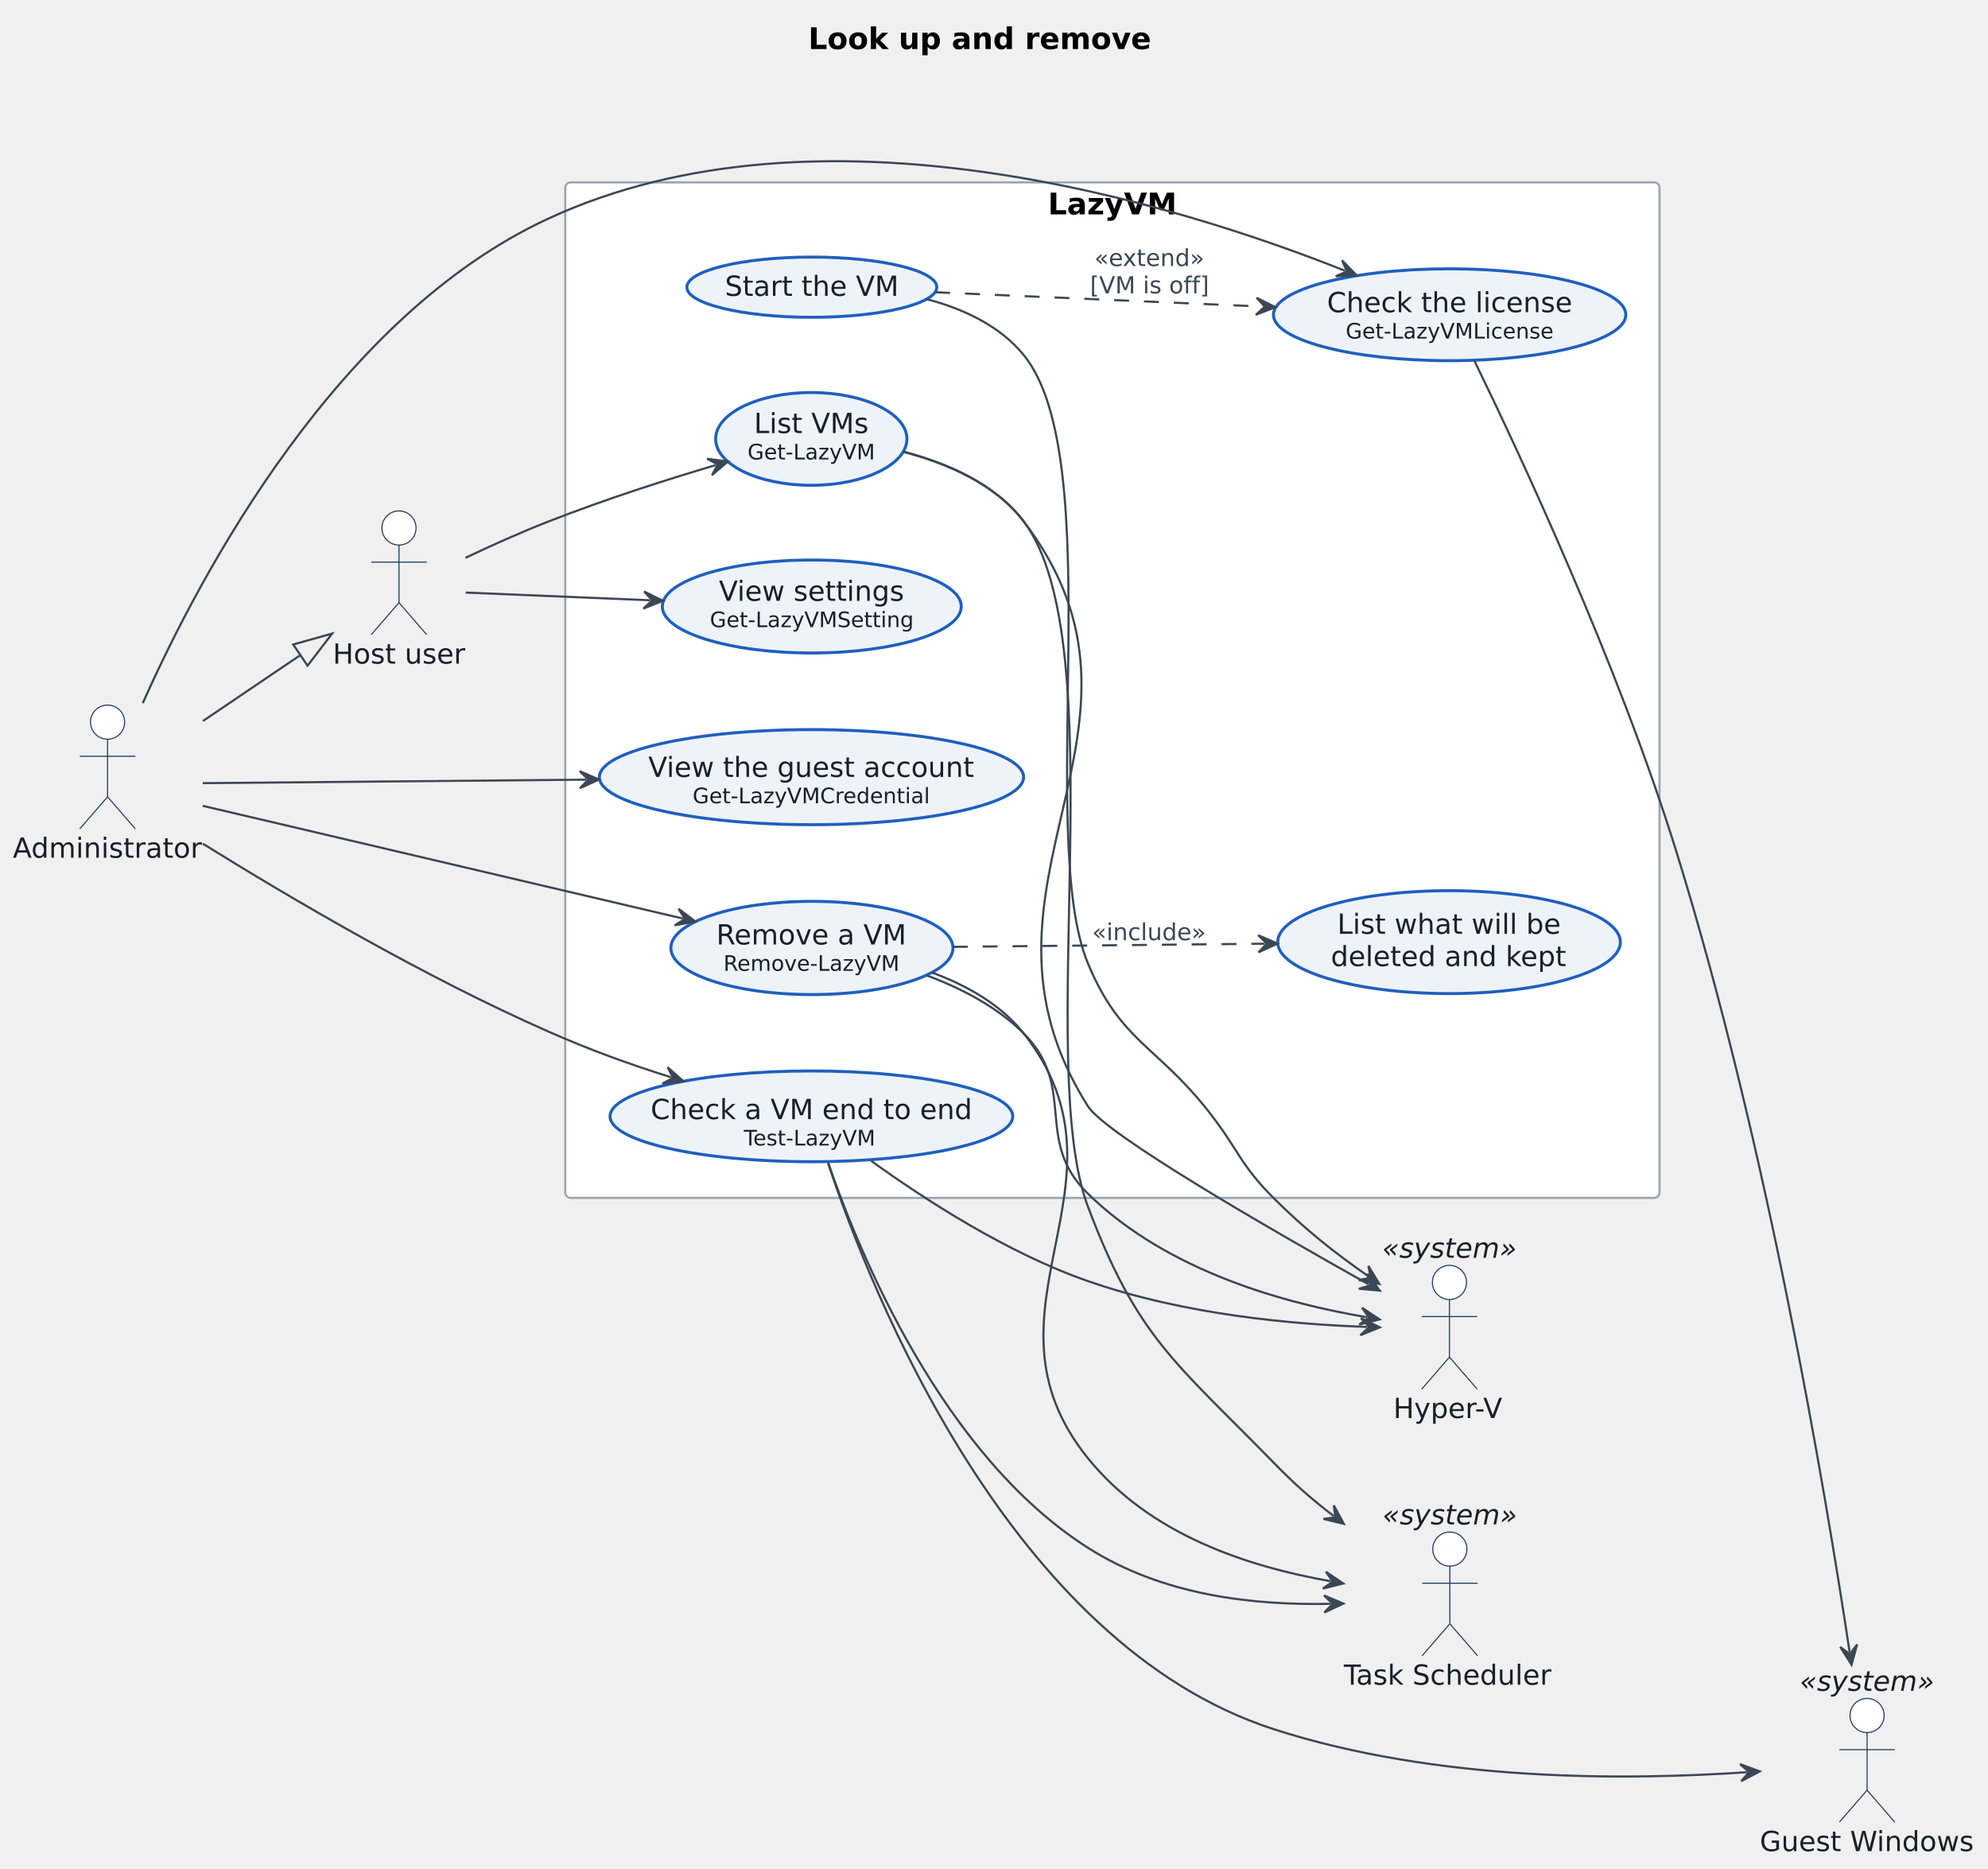
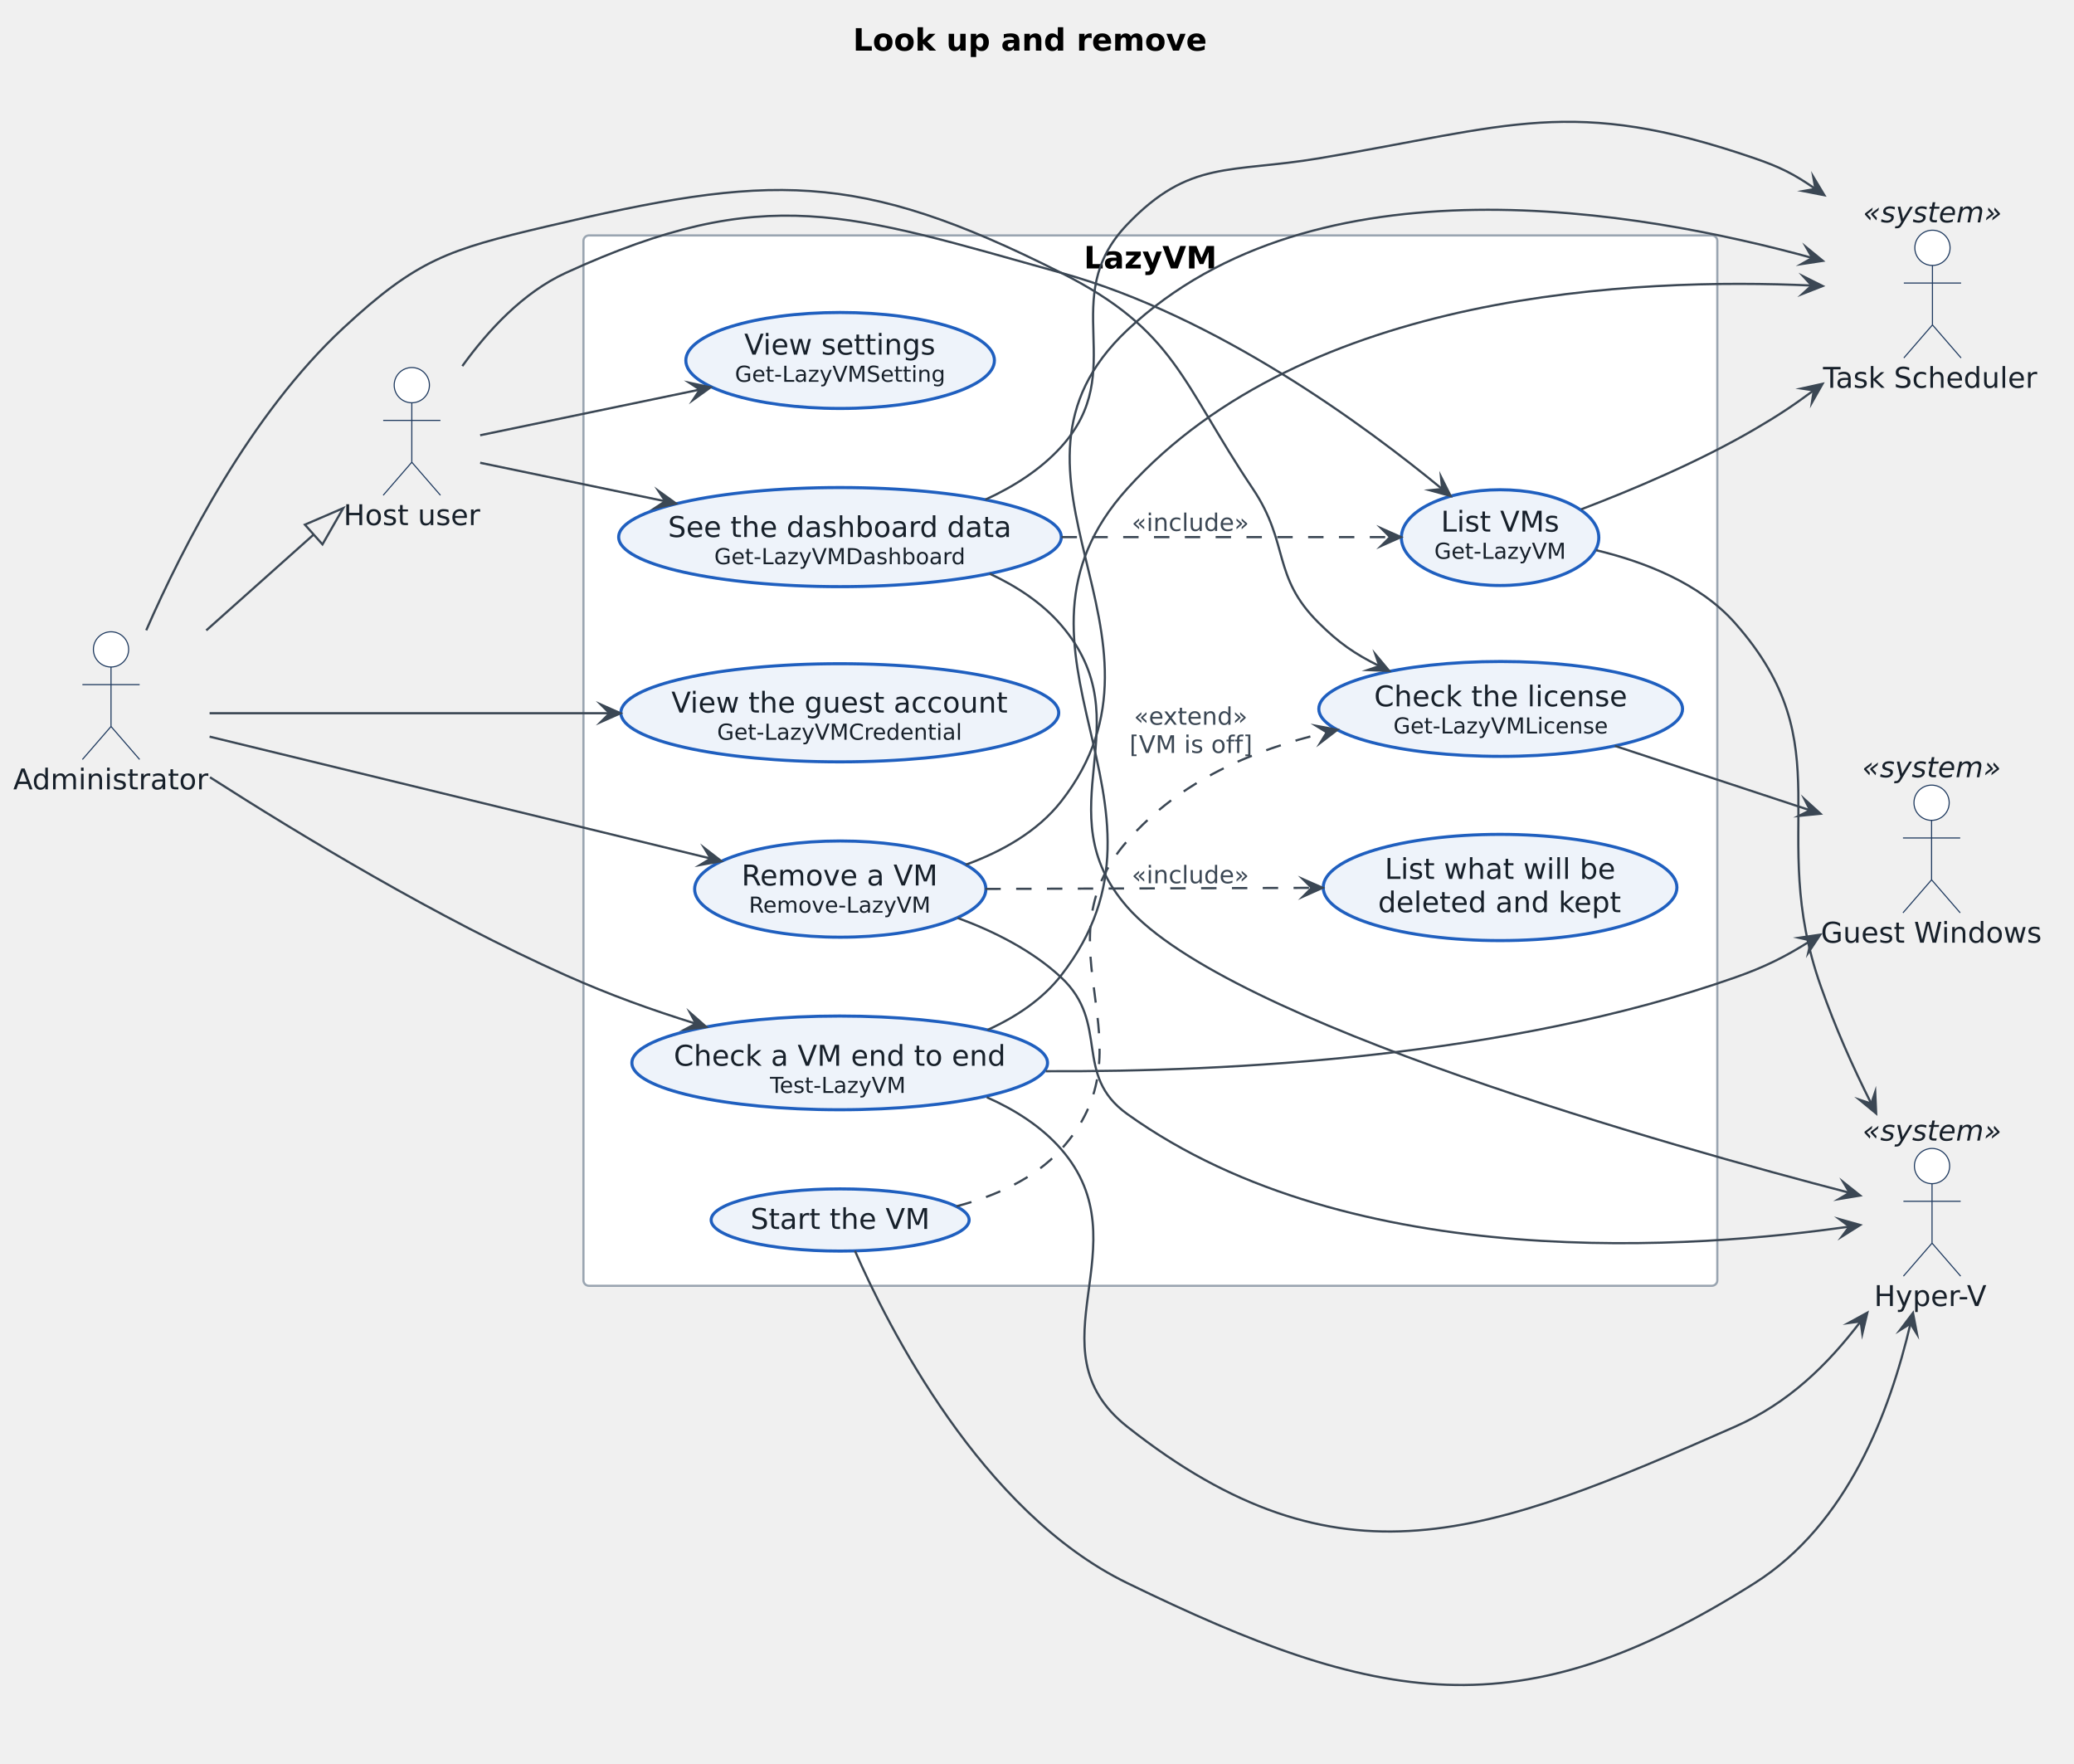
- <svg xmlns="http://www.w3.org/2000/svg" contentStyleType="text/css" data-diagram-type="DESCRIPTION" height="876px" preserveAspectRatio="none" style="width:932px;height:876px;background:#FFFFFF;" version="1.1" viewBox="0 0 932 876" width="932px" zoomAndPan="magnify">
+ <svg xmlns="http://www.w3.org/2000/svg" version="1.1" data-diagram-type="DESCRIPTION" style="width:942px;height:801px;background:#FFFFFF;" width="942px" height="801px" viewBox="0 0 942 801" zoomAndPan="magnify" preserveAspectRatio="none" contentStyleType="text/css">
  <defs />
-   <g>
+   <g font-family="sans-serif" lengthAdjust="spacing">
    <g class="title" data-source-line="2">
-       <text fill="#000000" font-family="DejaVu Sans" font-size="14" font-weight="bold" lengthAdjust="spacing" textLength="160.74" x="378.945" y="22.995">Look up and remove</text>
+       <text x="387.445" y="22.995" fill="#000" font-size="14" textLength="160.74" font-weight="700" font-family="'DejaVu Sans'">Look up and remove</text>
    </g>
-     <g class="cluster" data-entity="LazyVM" data-source-line="8" data-uid="ent0005" id="cluster_LazyVM">
-       <rect fill="#FFFFFF" height="476" rx="2.5" ry="2.5" style="stroke:#9AA5B1;stroke-width:1;" width="513" x="265" y="85.497" />
-       <text fill="#000000" font-family="DejaVu Sans" font-size="14" font-weight="bold" lengthAdjust="spacing" textLength="60.409" x="491.295" y="100.492">LazyVM</text>
+     <g class="cluster" data-qualified-name="LazyVM" id="ent0004" data-source-line="8">
+       <rect x="265" y="106.907" width="515" height="477" fill="#FFF" style="stroke:#9AA5B1;stroke-width:1;" rx="2.5" ry="2.5" />
+       <text x="492.295" y="121.902" fill="#000" font-size="14" textLength="60.409" font-weight="700" font-family="'DejaVu Sans'">LazyVM</text>
    </g>
-     <g class="entity" data-entity="List" data-source-line="9" data-uid="ent0006" id="entity_List">
-       <ellipse cx="380.336" cy="205.738" fill="#EEF3FA" rx="44.836" ry="21.741" style="stroke:#1F5FBF;stroke-width:1.4;" />
-       <text fill="#17202A" font-family="DejaVu Sans" font-size="13" lengthAdjust="spacing" textLength="53.739" x="353.466" y="203.006">List VMs</text>
-       <text fill="#17202A" font-family="DejaVu Sans" font-size="10" lengthAdjust="spacing" textLength="59.766" x="350.453" y="215.354">Get-LazyVM</text>
+     <g class="entity" data-qualified-name="LazyVM.List" id="ent0005" data-source-line="9">
+       <ellipse cx="681.336" cy="244.148" rx="44.836" ry="21.741" fill="#EEF3FA" style="stroke:#1F5FBF;stroke-width:1.4;" />
+       <text x="654.466" y="241.416" fill="#17202A" font-size="13" textLength="53.739" font-family="'DejaVu Sans'">List VMs</text>
+       <text x="651.453" y="253.764" fill="#17202A" font-size="10" textLength="59.766" font-family="'DejaVu Sans'">Get-LazyVM</text>
    </g>
-     <g class="entity" data-entity="Set" data-source-line="10" data-uid="ent0007" id="entity_Set">
-       <ellipse cx="380.581" cy="284.289" fill="#EEF3FA" rx="70.081" ry="21.792" style="stroke:#1F5FBF;stroke-width:1.4;" />
-       <text fill="#17202A" font-family="DejaVu Sans" font-size="13" lengthAdjust="spacing" textLength="87.109" x="337.026" y="281.63">View settings</text>
-       <text fill="#17202A" font-family="DejaVu Sans" font-size="10" lengthAdjust="spacing" textLength="95.571" x="332.795" y="293.978">Get-LazyVMSetting</text>
+     <g class="entity" data-qualified-name="LazyVM.Dash" id="ent0006" data-source-line="10">
+       <ellipse cx="381.516" cy="243.91" rx="100.516" ry="22.503" fill="#EEF3FA" style="stroke:#1F5FBF;stroke-width:1.4;" />
+       <text x="303.386" y="243.872" fill="#17202A" font-size="13" textLength="156.26" font-family="'DejaVu Sans'">See the dashboard data</text>
+       <text x="324.419" y="256.22" fill="#17202A" font-size="10" textLength="114.194" font-family="'DejaVu Sans'">Get-LazyVMDashboard</text>
    </g>
-     <g class="entity" data-entity="CredV" data-source-line="11" data-uid="ent0008" id="entity_CredV">
-       <ellipse cx="380.434" cy="364.284" fill="#EEF3FA" rx="99.434" ry="22.287" style="stroke:#1F5FBF;stroke-width:1.4;" />
-       <text fill="#17202A" font-family="DejaVu Sans" font-size="13" lengthAdjust="spacing" textLength="153.017" x="303.926" y="364.176">View the guest account</text>
-       <text fill="#17202A" font-family="DejaVu Sans" font-size="10" lengthAdjust="spacing" textLength="111.455" x="324.707" y="376.524">Get-LazyVMCredential</text>
+     <g class="entity" data-qualified-name="LazyVM.Set" id="ent0007" data-source-line="11">
+       <ellipse cx="381.581" cy="163.699" rx="70.081" ry="21.792" fill="#EEF3FA" style="stroke:#1F5FBF;stroke-width:1.4;" />
+       <text x="338.027" y="161.039" fill="#17202A" font-size="13" textLength="87.109" font-family="'DejaVu Sans'">View settings</text>
+       <text x="333.795" y="173.388" fill="#17202A" font-size="10" textLength="95.571" font-family="'DejaVu Sans'">Get-LazyVMSetting</text>
    </g>
-     <g class="entity" data-entity="Lic" data-source-line="12" data-uid="ent0009" id="entity_Lic">
-       <ellipse cx="679.603" cy="147.534" fill="#EEF3FA" rx="82.603" ry="21.538" style="stroke:#1F5FBF;stroke-width:1.4;" />
-       <text fill="#17202A" font-family="DejaVu Sans" font-size="13" lengthAdjust="spacing" textLength="114.969" x="622.118" y="146.344">Check the license</text>
-       <text fill="#17202A" font-family="DejaVu Sans" font-size="10" lengthAdjust="spacing" textLength="97.466" x="630.87" y="158.692">Get-LazyVMLicense</text>
+     <g class="entity" data-qualified-name="LazyVM.CredV" id="ent0008" data-source-line="12">
+       <ellipse cx="381.434" cy="323.694" rx="99.434" ry="22.287" fill="#EEF3FA" style="stroke:#1F5FBF;stroke-width:1.4;" />
+       <text x="304.926" y="323.586" fill="#17202A" font-size="13" textLength="153.017" font-family="'DejaVu Sans'">View the guest account</text>
+       <text x="325.707" y="335.934" fill="#17202A" font-size="10" textLength="111.455" font-family="'DejaVu Sans'">Get-LazyVMCredential</text>
    </g>
-     <g class="entity" data-entity="Test" data-source-line="13" data-uid="ent0010" id="entity_Test">
-       <ellipse cx="380.391" cy="523.275" fill="#EEF3FA" rx="94.391" ry="21.278" style="stroke:#1F5FBF;stroke-width:1.4;" />
-       <text fill="#17202A" font-family="DejaVu Sans" font-size="13" lengthAdjust="spacing" textLength="150.757" x="305.012" y="524.573">Check a VM end to end</text>
-       <text fill="#17202A" font-family="DejaVu Sans" font-size="10" lengthAdjust="spacing" textLength="63.335" x="348.723" y="536.921">Test-LazyVM</text>
+     <g class="entity" data-qualified-name="LazyVM.Lic" id="ent0009" data-source-line="13">
+       <ellipse cx="681.603" cy="321.944" rx="82.603" ry="21.538" fill="#EEF3FA" style="stroke:#1F5FBF;stroke-width:1.4;" />
+       <text x="624.118" y="320.754" fill="#17202A" font-size="13" textLength="114.969" font-family="'DejaVu Sans'">Check the license</text>
+       <text x="632.87" y="333.102" fill="#17202A" font-size="10" textLength="97.466" font-family="'DejaVu Sans'">Get-LazyVMLicense</text>
    </g>
-     <g class="entity" data-entity="Start" data-source-line="14" data-uid="ent0011" id="entity_Start">
-       <ellipse cx="380.592" cy="134.615" fill="#EEF3FA" rx="58.592" ry="14.118" style="stroke:#1F5FBF;stroke-width:1.4;" />
-       <text fill="#17202A" font-family="DejaVu Sans" font-size="13" lengthAdjust="spacing" textLength="81.466" x="339.859" y="138.682">Start the VM</text>
+     <g class="entity" data-qualified-name="LazyVM.Test" id="ent0010" data-source-line="14">
+       <ellipse cx="381.391" cy="482.685" rx="94.391" ry="21.278" fill="#EEF3FA" style="stroke:#1F5FBF;stroke-width:1.4;" />
+       <text x="306.012" y="483.983" fill="#17202A" font-size="13" textLength="150.757" font-family="'DejaVu Sans'">Check a VM end to end</text>
+       <text x="349.723" y="496.331" fill="#17202A" font-size="10" textLength="63.335" font-family="'DejaVu Sans'">Test-LazyVM</text>
    </g>
-     <g class="entity" data-entity="Rem" data-source-line="15" data-uid="ent0012" id="entity_Rem">
-       <ellipse cx="380.64" cy="444.347" fill="#EEF3FA" rx="66.14" ry="21.85" style="stroke:#1F5FBF;stroke-width:1.4;" />
-       <text fill="#17202A" font-family="DejaVu Sans" font-size="13" lengthAdjust="spacing" textLength="89.68" x="335.8" y="442.709">Remove a VM</text>
-       <text fill="#17202A" font-family="DejaVu Sans" font-size="10" lengthAdjust="spacing" textLength="82.974" x="339.153" y="455.057">Remove-LazyVM</text>
+     <g class="entity" data-qualified-name="LazyVM.Start" id="ent0011" data-source-line="15">
+       <ellipse cx="381.592" cy="554.025" rx="58.592" ry="14.118" fill="#EEF3FA" style="stroke:#1F5FBF;stroke-width:1.4;" />
+       <text x="340.859" y="558.092" fill="#17202A" font-size="13" textLength="81.466" font-family="'DejaVu Sans'">Start the VM</text>
    </g>
-     <g class="entity" data-entity="Plan" data-source-line="16" data-uid="ent0013" id="entity_Plan">
-       <ellipse cx="679.321" cy="441.617" fill="#EEF3FA" rx="80.321" ry="24.12" style="stroke:#1F5FBF;stroke-width:1.4;" />
-       <text fill="#17202A" font-family="DejaVu Sans" font-size="13" lengthAdjust="spacing" textLength="104.774" x="626.933" y="437.716">List what will be</text>
-       <text fill="#17202A" font-family="DejaVu Sans" font-size="13" lengthAdjust="spacing" textLength="110.805" x="623.918" y="452.849">deleted and kept</text>
+     <g class="entity" data-qualified-name="LazyVM.Rem" id="ent0012" data-source-line="16">
+       <ellipse cx="381.64" cy="403.757" rx="66.14" ry="21.85" fill="#EEF3FA" style="stroke:#1F5FBF;stroke-width:1.4;" />
+       <text x="336.8" y="402.119" fill="#17202A" font-size="13" textLength="89.68" font-family="'DejaVu Sans'">Remove a VM</text>
+       <text x="340.153" y="414.467" fill="#17202A" font-size="10" textLength="82.974" font-family="'DejaVu Sans'">Remove-LazyVM</text>
    </g>
-     <g class="entity" data-entity="User" data-source-line="4" data-uid="ent0002" id="entity_User">
-       <ellipse cx="187.043" cy="247.497" fill="#FFFFFF" rx="8" ry="8" style="stroke:#1F3A5F;stroke-width:0.5;" />
-       <path d="M187.043,255.497 L187.043,282.497 M174.043,263.497 L200.043,263.497 M187.043,282.497 L174.043,297.497 M187.043,282.497 L200.043,297.497" fill="none" style="stroke:#1F3A5F;stroke-width:0.5;" />
-       <text fill="#17202A" font-family="DejaVu Sans" font-size="13" lengthAdjust="spacing" textLength="62.086" x="156" y="311.064">Host user</text>
+     <g class="entity" data-qualified-name="LazyVM.Plan" id="ent0013" data-source-line="17">
+       <ellipse cx="681.321" cy="403.027" rx="80.321" ry="24.12" fill="#EEF3FA" style="stroke:#1F5FBF;stroke-width:1.4;" />
+       <text x="628.933" y="399.126" fill="#17202A" font-size="13" textLength="104.774" font-family="'DejaVu Sans'">List what will be</text>
+       <text x="625.918" y="414.259" fill="#17202A" font-size="13" textLength="110.805" font-family="'DejaVu Sans'">deleted and kept</text>
    </g>
-     <g class="entity" data-entity="Admin" data-source-line="5" data-uid="ent0003" id="entity_Admin">
-       <ellipse cx="50.424" cy="338.497" fill="#FFFFFF" rx="8" ry="8" style="stroke:#1F3A5F;stroke-width:0.5;" />
-       <path d="M50.424,346.497 L50.424,373.497 M37.424,354.497 L63.424,354.497 M50.424,373.497 L37.424,388.497 M50.424,373.497 L63.424,388.497" fill="none" style="stroke:#1F3A5F;stroke-width:0.5;" />
-       <text fill="#17202A" font-family="DejaVu Sans" font-size="13" lengthAdjust="spacing" textLength="88.848" x="6" y="402.064">Administrator</text>
+     <g class="entity" data-qualified-name="User" id="ent0001" data-source-line="4">
+       <ellipse cx="187.043" cy="174.907" rx="8" ry="8" fill="#FFF" style="stroke:#1F3A5F;stroke-width:0.5;" />
+       <path d="M187.043,182.907 L187.043,209.907 M174.043,190.907 L200.043,190.907 M187.043,209.907 L174.043,224.907 M187.043,209.907 L200.043,224.907" style="stroke:#1F3A5F;stroke-width:0.5;" fill="none" />
+       <text x="156" y="238.474" fill="#17202A" font-size="13" textLength="62.086" font-family="'DejaVu Sans'">Host user</text>
    </g>
-     <g class="entity" data-entity="HV" data-source-line="19" data-uid="ent0014" id="entity_HV">
-       <ellipse cx="679.523" cy="601.13" fill="#FFFFFF" rx="8" ry="8" style="stroke:#1F3A5F;stroke-width:0.5;" />
-       <path d="M679.523,609.13 L679.523,636.13 M666.523,617.13 L692.523,617.13 M679.523,636.13 L666.523,651.13 M679.523,636.13 L692.523,651.13" fill="none" style="stroke:#1F3A5F;stroke-width:0.5;" />
-       <text fill="#17202A" font-family="DejaVu Sans" font-size="13" lengthAdjust="spacing" textLength="52.648" x="653.199" y="664.697">Hyper-V</text>
-       <text fill="#17202A" font-family="DejaVu Sans" font-size="13" font-style="italic" lengthAdjust="spacing" textLength="63.045" x="648" y="589.564">«system»</text>
+     <g class="entity" data-qualified-name="Admin" id="ent0002" data-source-line="5">
+       <ellipse cx="50.424" cy="294.907" rx="8" ry="8" fill="#FFF" style="stroke:#1F3A5F;stroke-width:0.5;" />
+       <path d="M50.424,302.907 L50.424,329.907 M37.424,310.907 L63.424,310.907 M50.424,329.907 L37.424,344.907 M50.424,329.907 L63.424,344.907" style="stroke:#1F3A5F;stroke-width:0.5;" fill="none" />
+       <text x="6" y="358.474" fill="#17202A" font-size="13" textLength="88.848" font-family="'DejaVu Sans'">Administrator</text>
    </g>
-     <g class="entity" data-entity="TS" data-source-line="20" data-uid="ent0015" id="entity_TS">
-       <ellipse cx="679.712" cy="726.13" fill="#FFFFFF" rx="8" ry="8" style="stroke:#1F3A5F;stroke-width:0.5;" />
-       <path d="M679.712,734.13 L679.712,761.13 M666.712,742.13 L692.712,742.13 M679.712,761.13 L666.712,776.13 M679.712,761.13 L692.712,776.13" fill="none" style="stroke:#1F3A5F;stroke-width:0.5;" />
-       <text fill="#17202A" font-family="DejaVu Sans" font-size="13" lengthAdjust="spacing" textLength="99.423" x="630" y="789.697">Task Scheduler</text>
-       <text fill="#17202A" font-family="DejaVu Sans" font-size="13" font-style="italic" lengthAdjust="spacing" textLength="63.045" x="648.189" y="714.564">«system»</text>
+     <g class="entity" data-qualified-name="HV" id="ent0014" data-source-line="20">
+       <ellipse cx="877.522" cy="529.54" rx="8" ry="8" fill="#FFF" style="stroke:#1F3A5F;stroke-width:0.5;" />
+       <path d="M877.522,537.54 L877.522,564.54 M864.522,545.54 L890.522,545.54 M877.522,564.54 L864.522,579.54 M877.522,564.54 L890.522,579.54" style="stroke:#1F3A5F;stroke-width:0.5;" fill="none" />
+       <text x="851.199" y="593.107" fill="#17202A" font-size="13" textLength="52.647" font-family="'DejaVu Sans'">Hyper-V</text>
+       <text x="846" y="517.974" fill="#17202A" font-size="13" textLength="63.045" font-style="italic" font-family="'DejaVu Sans'">«system»</text>
    </g>
-     <g class="entity" data-entity="Guest" data-source-line="21" data-uid="ent0016" id="entity_Guest">
-       <ellipse cx="875.315" cy="804.13" fill="#FFFFFF" rx="8" ry="8" style="stroke:#1F3A5F;stroke-width:0.5;" />
-       <path d="M875.315,812.13 L875.315,839.13 M862.315,820.13 L888.315,820.13 M875.315,839.13 L862.315,854.13 M875.315,839.13 L888.315,854.13" fill="none" style="stroke:#1F3A5F;stroke-width:0.5;" />
-       <text fill="#17202A" font-family="DejaVu Sans" font-size="13" lengthAdjust="spacing" textLength="100.629" x="825" y="867.697">Guest Windows</text>
-       <text fill="#17202A" font-family="DejaVu Sans" font-size="13" font-style="italic" lengthAdjust="spacing" textLength="63.045" x="843.792" y="792.564">«system»</text>
+     <g class="entity" data-qualified-name="TS" id="ent0015" data-source-line="21">
+       <ellipse cx="877.712" cy="112.54" rx="8" ry="8" fill="#FFF" style="stroke:#1F3A5F;stroke-width:0.5;" />
+       <path d="M877.712,120.54 L877.712,147.54 M864.712,128.54 L890.712,128.54 M877.712,147.54 L864.712,162.54 M877.712,147.54 L890.712,162.54" style="stroke:#1F3A5F;stroke-width:0.5;" fill="none" />
+       <text x="828" y="176.107" fill="#17202A" font-size="13" textLength="99.423" font-family="'DejaVu Sans'">Task Scheduler</text>
+       <text x="846.189" y="100.974" fill="#17202A" font-size="13" textLength="63.045" font-style="italic" font-family="'DejaVu Sans'">«system»</text>
    </g>
-     <g class="link" data-entity-1="Admin" data-entity-2="User" data-source-line="6" data-uid="lnk4" id="link_Admin_User">
-       <path d="M95.17,337.947 C114.96,324.567 122.964,319.157 140.824,307.067" fill="none" id="Admin-to-User" style="stroke:#3B4754;stroke-width:1;" />
-       <polygon fill="none" points="155.73,296.977,137.461,302.099,144.188,312.036,155.73,296.977" style="stroke:#3B4754;stroke-width:1;" />
+     <g class="entity" data-qualified-name="Guest" id="ent0016" data-source-line="22">
+       <ellipse cx="877.315" cy="364.54" rx="8" ry="8" fill="#FFF" style="stroke:#1F3A5F;stroke-width:0.5;" />
+       <path d="M877.315,372.54 L877.315,399.54 M864.315,380.54 L890.315,380.54 M877.315,399.54 L864.315,414.54 M877.315,399.54 L890.315,414.54" style="stroke:#1F3A5F;stroke-width:0.5;" fill="none" />
+       <text x="827" y="428.107" fill="#17202A" font-size="13" textLength="100.629" font-family="'DejaVu Sans'">Guest Windows</text>
+       <text x="845.792" y="352.974" fill="#17202A" font-size="13" textLength="63.045" font-style="italic" font-family="'DejaVu Sans'">«system»</text>
    </g>
-     <g class="link" data-entity-1="User" data-entity-2="List" data-source-line="23" data-uid="lnk17" id="link_User_List">
-       <path d="M218.21,261.477 C230.15,255.817 244.08,249.527 257,244.497 C284.77,233.687 311.138,225.253 335.518,218.023" fill="none" id="User-to-List" style="stroke:#3B4754;stroke-width:1;" />
-       <polygon fill="#3B4754" points="341.27,216.317,331.504,215.041,336.476,217.738,333.779,222.711,341.27,216.317" style="stroke:#3B4754;stroke-width:1;" />
+     <g class="link" data-entity-1="ent0002" data-entity-2="ent0001" id="lnk3" data-source-line="6" data-link-type="extension">
+       <path d="M93.69,286.267 C113.87,268.257 124.141,259.103 142.471,242.743" style="stroke:#3B4754;stroke-width:1;" fill="none" id="Admin-to-User" />
+       <polygon points="155.9,230.757,138.476,238.266,146.466,247.219,155.9,230.757" fill="none" style="stroke:#3B4754;stroke-width:1;stroke-linejoin:miter;stroke-miterlimit:10;" />
    </g>
-     <g class="link" data-entity-1="User" data-entity-2="Set" data-source-line="24" data-uid="lnk18" id="link_User_Set">
-       <path d="M218.34,277.767 C243.13,278.797 273.115,280.057 304.795,281.377" fill="none" id="User-to-Set" style="stroke:#3B4754;stroke-width:1;" />
-       <polygon fill="#3B4754" points="310.79,281.627,301.964,277.256,305.794,281.419,301.631,285.249,310.79,281.627" style="stroke:#3B4754;stroke-width:1;" />
+     <g class="link" data-entity-1="ent0001" data-entity-2="ent0005" id="lnk17" data-source-line="24" data-link-type="dependency">
+       <path d="M209.98,166.247 C221.68,150.027 237.66,132.767 257,123.907 C347.92,82.257 385.67,97.057 482,123.907 C553.18,143.747 620.449,193.63 655.019,222.08" style="stroke:#3B4754;stroke-width:1;" fill="none" id="User-to-List" />
+       <polygon points="658.88,225.257,654.473,216.449,655.019,222.08,649.389,222.626,658.88,225.257" fill="#3B4754" style="stroke:#3B4754;stroke-width:1;stroke-linejoin:miter;stroke-miterlimit:10;" />
    </g>
-     <g class="link" data-entity-1="Admin" data-entity-2="CredV" data-source-line="25" data-uid="lnk19" id="link_Admin_CredV">
-       <path d="M95.06,367.097 C142.19,366.667 212.92,366.022 274.81,365.452" fill="none" id="Admin-to-CredV" style="stroke:#3B4754;stroke-width:1;" />
-       <polygon fill="#3B4754" points="280.81,365.397,271.774,361.48,275.81,365.443,271.847,369.48,280.81,365.397" style="stroke:#3B4754;stroke-width:1;" />
+     <g class="link" data-entity-1="ent0001" data-entity-2="ent0006" id="lnk18" data-source-line="25" data-link-type="dependency">
+       <path d="M218.08,210.157 C241.87,215.097 271.225,221.199 302.145,227.629" style="stroke:#3B4754;stroke-width:1;" fill="none" id="User-to-Dash" />
+       <polygon points="307.04,228.647,299.043,222.898,302.145,227.629,297.414,230.731,307.04,228.647" fill="#3B4754" style="stroke:#3B4754;stroke-width:1;stroke-linejoin:miter;stroke-miterlimit:10;" />
    </g>
-     <g class="link" data-entity-1="Admin" data-entity-2="Lic" data-source-line="26" data-uid="lnk20" id="link_Admin_Lic">
-       <path d="M66.93,329.597 C94.43,267.907 158.47,148.107 257,102.497 C384.89,43.297 551.733,95.634 630.493,126.884" fill="none" id="Admin-to-Lic" style="stroke:#3B4754;stroke-width:1;" />
-       <polygon fill="#3B4754" points="636.07,129.097,629.18,122.06,631.423,127.253,626.229,129.496,636.07,129.097" style="stroke:#3B4754;stroke-width:1;" />
+     <g class="link" data-entity-1="ent0001" data-entity-2="ent0007" id="lnk19" data-source-line="26" data-link-type="dependency">
+       <path d="M218.08,197.657 C245.99,191.857 283.405,184.085 317.845,176.925" style="stroke:#3B4754;stroke-width:1;" fill="none" id="User-to-Set" />
+       <polygon points="322.74,175.907,313.114,173.823,317.845,176.925,314.743,181.655,322.74,175.907" fill="#3B4754" style="stroke:#3B4754;stroke-width:1;stroke-linejoin:miter;stroke-miterlimit:10;" />
    </g>
-     <g class="link" data-entity-1="Admin" data-entity-2="Test" data-source-line="27" data-uid="lnk21" id="link_Admin_Test">
-       <path d="M95.08,395.467 C135.81,420.777 198.88,457.907 257,483.497 C277.17,492.377 294.228,498.541 314.628,504.981" fill="none" id="Admin-to-Test" style="stroke:#3B4754;stroke-width:1;" />
-       <polygon fill="#3B4754" points="320.35,506.787,312.972,500.263,315.582,505.282,310.563,507.892,320.35,506.787" style="stroke:#3B4754;stroke-width:1;" />
+     <g class="link" data-entity-1="ent0002" data-entity-2="ent0008" id="lnk20" data-source-line="27" data-link-type="dependency">
+       <path d="M95.19,323.907 C142.56,323.907 214.71,323.907 276.85,323.907" style="stroke:#3B4754;stroke-width:1;" fill="none" id="Admin-to-CredV" />
+       <polygon points="281.85,323.907,272.85,319.907,276.85,323.907,272.85,327.907,281.85,323.907" fill="#3B4754" style="stroke:#3B4754;stroke-width:1;stroke-linejoin:miter;stroke-miterlimit:10;" />
    </g>
-     <g class="link" data-entity-1="Admin" data-entity-2="Rem" data-source-line="28" data-uid="lnk22" id="link_Admin_Rem">
-       <path d="M95.06,377.727 C154.65,391.717 255.709,415.436 320.119,430.556" fill="none" id="Admin-to-Rem" style="stroke:#3B4754;stroke-width:1;" />
-       <polygon fill="#3B4754" points="325.96,431.927,318.112,425.976,321.092,430.784,316.284,433.764,325.96,431.927" style="stroke:#3B4754;stroke-width:1;" />
+     <g class="link" data-entity-1="ent0002" data-entity-2="ent0009" id="lnk21" data-source-line="28" data-link-type="dependency">
+       <path d="M66.42,286.227 C83.29,247.627 113.98,187.897 156,148.907 C189.51,117.807 203.51,113.407 248,102.907 C349.62,78.917 388.78,76.867 482,123.907 C534,150.147 536.52,173.557 569,221.907 C585.85,246.987 577.52,261.657 599,282.907 C608.03,291.847 615.025,296.817 626.495,302.467" style="stroke:#3B4754;stroke-width:1;" fill="none" id="Admin-to-Lic" />
+       <polygon points="630.98,304.677,624.674,297.112,626.495,302.467,621.139,304.288,630.98,304.677" fill="#3B4754" style="stroke:#3B4754;stroke-width:1;stroke-linejoin:miter;stroke-miterlimit:10;" />
    </g>
-     <g class="link" data-entity-1="Start" data-entity-2="Lic" data-source-line="30" data-uid="lnk23" id="link_Start_Lic">
-       <path d="M438.41,136.987 C483.64,138.967 541.466,141.494 591.936,143.704" fill="none" id="Start-to-Lic" style="stroke:#3B4754;stroke-width:1;stroke-dasharray:7,7;" />
-       <polygon fill="#3B4754" points="597.93,143.967,589.114,139.577,592.935,143.748,588.764,147.569,597.93,143.967" style="stroke:#3B4754;stroke-width:1;" />
-       <text fill="#3B4754" font-family="DejaVu Sans" font-size="11" lengthAdjust="spacing" textLength="51.772" x="513.041" y="124.707">«extend»</text>
-       <text fill="#3B4754" font-family="DejaVu Sans" font-size="11" lengthAdjust="spacing" textLength="55.854" x="511" y="137.512">[VM is off]</text>
+     <g class="link" data-entity-1="ent0002" data-entity-2="ent0010" id="lnk22" data-source-line="29" data-link-type="dependency">
+       <path d="M95.36,352.967 C136.01,379.007 198.82,416.987 257,442.907 C277.28,451.937 295.468,458.455 316.038,464.885" style="stroke:#3B4754;stroke-width:1;" fill="none" id="Admin-to-Test" />
+       <polygon points="320.81,466.377,313.413,459.874,316.038,464.885,311.026,467.51,320.81,466.377" fill="#3B4754" style="stroke:#3B4754;stroke-width:1;stroke-linejoin:miter;stroke-miterlimit:10;" />
    </g>
-     <g class="link" data-entity-1="Rem" data-entity-2="Plan" data-source-line="31" data-uid="lnk24" id="link_Rem_Plan">
-       <path d="M446.68,443.837 C491.5,443.387 545.3,442.837 592.93,442.357" fill="none" id="Rem-to-Plan" style="stroke:#3B4754;stroke-width:1;stroke-dasharray:7,7;" />
-       <polygon fill="#3B4754" points="598.93,442.297,589.89,438.388,593.93,442.347,589.971,446.387,598.93,442.297" style="stroke:#3B4754;stroke-width:1;" />
-       <text fill="#3B4754" font-family="DejaVu Sans" font-size="11" lengthAdjust="spacing" textLength="53.313" x="512" y="440.707">«include»</text>
+     <g class="link" data-entity-1="ent0002" data-entity-2="ent0012" id="lnk23" data-source-line="30" data-link-type="dependency">
+       <path d="M95.19,334.527 C155.23,349.127 258.272,374.185 322.782,389.875" style="stroke:#3B4754;stroke-width:1;" fill="none" id="Admin-to-Rem" />
+       <polygon points="327.64,391.057,319.84,385.043,322.782,389.875,317.95,392.817,327.64,391.057" fill="#3B4754" style="stroke:#3B4754;stroke-width:1;stroke-linejoin:miter;stroke-miterlimit:10;" />
    </g>
-     <g class="link" data-entity-1="List" data-entity-2="HV" data-source-line="33" data-uid="lnk25" id="link_List_HV">
-       <path d="M423.53,211.827 C443.76,217.117 466.51,226.797 480,244.497 C554.28,341.917 444.57,414.927 510,518.497 C518.38,531.757 595.205,576.035 641.645,602.045" fill="none" id="List-to-HV" style="stroke:#3B4754;stroke-width:1;" />
-       <polygon fill="#3B4754" points="646.88,604.977,640.982,597.089,642.518,602.534,637.073,604.069,646.88,604.977" style="stroke:#3B4754;stroke-width:1;" />
+     <g class="link" data-entity-1="ent0011" data-entity-2="ent0009" id="lnk24" data-source-line="32" data-link-type="dependency">
+       <path d="M434.49,547.797 C451.8,543.267 469.77,535.427 482,521.907 C524.69,474.717 470.04,429.757 512,381.907 C536.16,354.357 568.988,340.623 602.598,332.563" style="stroke:#3B4754;stroke-width:1;stroke-dasharray:7,7;" fill="none" id="Start-to-Lic" />
+       <polygon points="607.46,331.397,597.775,329.606,602.598,332.563,599.641,337.385,607.46,331.397" fill="#3B4754" style="stroke:#3B4754;stroke-width:1;stroke-linejoin:miter;stroke-miterlimit:10;" />
+       <text x="515.041" y="329.117" fill="#3B4754" font-size="11" textLength="51.772" font-family="'DejaVu Sans'">«extend»</text>
+       <text x="513" y="341.922" fill="#3B4754" font-size="11" textLength="55.854" font-family="'DejaVu Sans'">[VM is off]</text>
    </g>
-     <g class="link" data-entity-1="List" data-entity-2="TS" data-source-line="34" data-uid="lnk26" id="link_List_TS">
-       <path d="M423.65,211.737 C443.91,217.007 466.65,226.697 480,244.497 C522.99,301.817 484.74,498.447 510,565.497 C533.22,627.147 550.96,638.387 597,685.497 C606.94,695.667 613.877,701.875 625.247,710.635" fill="none" id="List-to-TS" style="stroke:#3B4754;stroke-width:1;" />
-       <polygon fill="#3B4754" points="630,714.297,625.312,705.635,626.039,711.245,620.429,711.973,630,714.297" style="stroke:#3B4754;stroke-width:1;" />
+     <g class="link" data-entity-1="ent0012" data-entity-2="ent0013" id="lnk25" data-source-line="33" data-link-type="dependency">
+       <path d="M447.53,403.687 C492.57,403.537 547.81,403.354 595.75,403.194" style="stroke:#3B4754;stroke-width:1;stroke-dasharray:7,7;" fill="none" id="Rem-to-Plan" />
+       <polygon points="600.75,403.177,591.737,399.207,595.75,403.194,591.763,407.207,600.75,403.177" fill="#3B4754" style="stroke:#3B4754;stroke-width:1;stroke-linejoin:miter;stroke-miterlimit:10;" />
+       <text x="514" y="401.117" fill="#3B4754" font-size="11" textLength="53.313" font-family="'DejaVu Sans'">«include»</text>
    </g>
-     <g class="link" data-entity-1="Lic" data-entity-2="Guest" data-source-line="35" data-uid="lnk27" id="link_Lic_Guest">
-       <path d="M691.11,168.887 C711.97,211.697 758.68,311.387 786,399.497 C828.11,535.317 855.253,695.814 867.133,774.384" fill="none" id="Lic-to-Guest" style="stroke:#3B4754;stroke-width:1;" />
-       <polygon fill="#3B4754" points="868.03,780.317,870.639,770.82,867.283,775.373,862.729,772.016,868.03,780.317" style="stroke:#3B4754;stroke-width:1;" />
+     <g class="link" data-entity-1="ent0005" data-entity-2="ent0014" id="lnk26" data-source-line="35" data-link-type="dependency">
+       <path d="M724.92,249.857 C746.7,255.057 771.95,264.777 788,282.907 C837.94,339.337 801.87,376.867 827,447.907 C833.88,467.357 841.108,483.533 849.918,501.193" style="stroke:#3B4754;stroke-width:1;" fill="none" id="List-to-HV" />
+       <polygon points="852.15,505.667,851.712,495.828,849.918,501.193,844.553,499.399,852.15,505.667" fill="#3B4754" style="stroke:#3B4754;stroke-width:1;stroke-linejoin:miter;stroke-miterlimit:10;" />
    </g>
-     <g class="link" data-entity-1="Test" data-entity-2="HV" data-source-line="36" data-uid="lnk28" id="link_Test_HV">
-       <path d="M408.43,544.157 C433.36,562.147 472.17,587.337 510,600.497 C555.84,616.447 606.344,620.767 640.884,621.977" fill="none" id="Test-to-HV" style="stroke:#3B4754;stroke-width:1;" />
-       <polygon fill="#3B4754" points="646.88,622.187,638.026,617.874,641.883,622.012,637.745,625.869,646.88,622.187" style="stroke:#3B4754;stroke-width:1;" />
+     <g class="link" data-entity-1="ent0005" data-entity-2="ent0015" id="lnk27" data-source-line="36" data-link-type="dependency">
+       <path d="M718.17,231.297 C741.34,222.467 771.81,209.647 797,194.907 C807.36,188.847 813.891,184.591 823.781,177.271" style="stroke:#3B4754;stroke-width:1;" fill="none" id="List-to-TS" />
+       <polygon points="827.8,174.297,818.186,176.436,823.781,177.271,822.946,182.866,827.8,174.297" fill="#3B4754" style="stroke:#3B4754;stroke-width:1;stroke-linejoin:miter;stroke-miterlimit:10;" />
    </g>
-     <g class="link" data-entity-1="Test" data-entity-2="TS" data-source-line="37" data-uid="lnk29" id="link_Test_TS">
-       <path d="M388.27,545.027 C402.86,587.547 441.63,681.967 510,725.497 C545.59,748.157 587.991,752.484 623.791,751.784" fill="none" id="Test-to-TS" style="stroke:#3B4754;stroke-width:1;" />
-       <polygon fill="#3B4754" points="629.79,751.667,620.713,747.844,624.791,751.765,620.87,755.842,629.79,751.667" style="stroke:#3B4754;stroke-width:1;" />
+     <g class="link" data-entity-1="ent0006" data-entity-2="ent0005" id="lnk28" data-source-line="37" data-link-type="dependency">
+       <path d="M482.14,243.907 C534.43,243.907 590.85,243.907 631.34,243.907" style="stroke:#3B4754;stroke-width:1;stroke-dasharray:7,7;" fill="none" id="Dash-to-List" />
+       <polygon points="636.34,243.907,627.34,239.907,631.34,243.907,627.34,247.907,636.34,243.907" fill="#3B4754" style="stroke:#3B4754;stroke-width:1;stroke-linejoin:miter;stroke-miterlimit:10;" />
+       <text x="514" y="241.117" fill="#3B4754" font-size="11" textLength="53.313" font-family="'DejaVu Sans'">«include»</text>
    </g>
-     <g class="link" data-entity-1="Test" data-entity-2="Guest" data-source-line="38" data-uid="lnk30" id="link_Test_Guest">
-       <path d="M388.24,545.337 C408.18,605.277 473.4,770.497 597,810.497 C673.66,835.307 762.404,834.53 819.014,830.72" fill="none" id="Test-to-Guest" style="stroke:#3B4754;stroke-width:1;" />
-       <polygon fill="#3B4754" points="825,830.317,815.752,826.93,820.011,830.653,816.289,834.912,825,830.317" style="stroke:#3B4754;stroke-width:1;" />
+     <g class="link" data-entity-1="ent0006" data-entity-2="ent0014" id="lnk29" data-source-line="38" data-link-type="dependency">
+       <path d="M449.54,260.547 C461.74,266.227 473.33,273.807 482,283.907 C520.06,328.237 473.54,367.917 512,411.907 C557.8,464.297 760.111,520.889 840.051,541.669" style="stroke:#3B4754;stroke-width:1;" fill="none" id="Dash-to-HV" />
+       <polygon points="844.89,542.927,837.186,536.791,840.051,541.669,835.173,544.534,844.89,542.927" fill="#3B4754" style="stroke:#3B4754;stroke-width:1;stroke-linejoin:miter;stroke-miterlimit:10;" />
    </g>
-     <g class="link" data-entity-1="Start" data-entity-2="HV" data-source-line="39" data-uid="lnk31" id="link_Start_HV">
-       <path d="M434.3,140.167 C451.35,144.667 468.74,152.597 480,166.497 C520.08,215.987 485.55,392.697 510,451.497 C525.41,488.537 542.29,489.887 567,521.497 C580.69,539.007 581.28,545.787 597,561.497 C612,576.487 625.928,587.395 641.718,598.405" fill="none" id="Start-to-HV" style="stroke:#3B4754;stroke-width:1;" />
-       <polygon fill="#3B4754" points="646.64,601.837,641.545,593.408,642.539,598.977,636.97,599.97,646.64,601.837" style="stroke:#3B4754;stroke-width:1;" />
+     <g class="link" data-entity-1="ent0006" data-entity-2="ent0015" id="lnk30" data-source-line="39" data-link-type="dependency">
+       <path d="M447.56,226.887 C460.35,221.027 472.67,213.237 482,202.907 C513.38,168.147 479.61,135.727 512,101.907 C540.29,72.367 558.66,78.667 599,71.907 C685.79,57.367 713.78,43.297 797,71.907 C808.09,75.717 814.726,78.917 824.526,85.787" style="stroke:#3B4754;stroke-width:1;" fill="none" id="Dash-to-TS" />
+       <polygon points="828.62,88.657,823.547,80.215,824.526,85.787,818.954,86.766,828.62,88.657" fill="#3B4754" style="stroke:#3B4754;stroke-width:1;stroke-linejoin:miter;stroke-miterlimit:10;" />
    </g>
-     <g class="link" data-entity-1="Rem" data-entity-2="HV" data-source-line="40" data-uid="lnk32" id="link_Rem_HV">
-       <path d="M434.45,457.217 C450.7,463.257 467.57,471.997 480,484.497 C505.32,509.947 484.33,534.397 510,559.497 C547.85,596.497 603.535,611.123 640.835,617.453" fill="none" id="Rem-to-HV" style="stroke:#3B4754;stroke-width:1;" />
-       <polygon fill="#3B4754" points="646.75,618.457,638.546,613.007,641.821,617.62,637.208,620.895,646.75,618.457" style="stroke:#3B4754;stroke-width:1;" />
+     <g class="link" data-entity-1="ent0009" data-entity-2="ent0016" id="lnk31" data-source-line="40" data-link-type="dependency">
+       <path d="M733.47,338.727 C762.32,348.237 793.502,358.519 822.122,367.969" style="stroke:#3B4754;stroke-width:1;" fill="none" id="Lic-to-Guest" />
+       <polygon points="826.87,369.537,819.578,362.917,822.122,367.969,817.07,370.513,826.87,369.537" fill="#3B4754" style="stroke:#3B4754;stroke-width:1;stroke-linejoin:miter;stroke-miterlimit:10;" />
    </g>
-     <g class="link" data-entity-1="Rem" data-entity-2="TS" data-source-line="41" data-uid="lnk33" id="link_Rem_TS">
-       <path d="M437.01,455.907 C453.13,461.857 469.26,470.867 480,484.497 C535.36,554.757 453.85,613.877 510,683.497 C539.17,719.667 585.293,734.357 623.842,741.207" fill="none" id="Rem-to-TS" style="stroke:#3B4754;stroke-width:1;" />
-       <polygon fill="#3B4754" points="629.75,742.257,621.589,736.744,624.827,741.382,620.189,744.621,629.75,742.257" style="stroke:#3B4754;stroke-width:1;" />
+     <g class="link" data-entity-1="ent0010" data-entity-2="ent0014" id="lnk32" data-source-line="41" data-link-type="dependency">
+       <path d="M448.21,498.297 C460.88,503.917 472.99,511.547 482,521.907 C519.76,565.357 466.83,612.227 512,647.907 C608.26,723.937 675.78,697.427 788,647.907 C812.4,637.137 829.944,619.93 845.104,600.09" style="stroke:#3B4754;stroke-width:1;" fill="none" id="Test-to-HV" />
+       <polygon points="848.14,596.117,839.497,600.84,845.104,600.09,845.854,605.697,848.14,596.117" fill="#3B4754" style="stroke:#3B4754;stroke-width:1;stroke-linejoin:miter;stroke-miterlimit:10;" />
+     </g>
+     <g class="link" data-entity-1="ent0010" data-entity-2="ent0015" id="lnk33" data-source-line="42" data-link-type="dependency">
+       <path d="M448.52,467.717 C461.33,461.917 473.42,453.927 482,442.907 C542.91,364.707 445.57,295.477 512,221.907 C593.15,132.037 743.795,126.081 822.855,129.661" style="stroke:#3B4754;stroke-width:1;" fill="none" id="Test-to-TS" />
+       <polygon points="827.85,129.887,819.04,125.484,822.855,129.661,818.678,133.476,827.85,129.887" fill="#3B4754" style="stroke:#3B4754;stroke-width:1;stroke-linejoin:miter;stroke-miterlimit:10;" />
+     </g>
+     <g class="link" data-entity-1="ent0010" data-entity-2="ent0016" id="lnk34" data-source-line="43" data-link-type="dependency">
+       <path d="M474.98,486.467 C558.97,486.827 685.08,480.087 788,443.907 C801.34,439.217 810.443,434.767 822.553,427.117" style="stroke:#3B4754;stroke-width:1;" fill="none" id="Test-to-Guest" />
+       <polygon points="826.78,424.447,817.035,425.872,822.553,427.117,821.307,432.635,826.78,424.447" fill="#3B4754" style="stroke:#3B4754;stroke-width:1;stroke-linejoin:miter;stroke-miterlimit:10;" />
+     </g>
+     <g class="link" data-entity-1="ent0011" data-entity-2="ent0014" id="lnk35" data-source-line="44" data-link-type="dependency">
+       <path d="M388.31,568.037 C403.04,601.767 445.52,686.577 512,718.907 C625.91,774.307 689.98,786.667 797,718.907 C839.26,692.157 858.348,641.075 867.728,601.095" style="stroke:#3B4754;stroke-width:1;" fill="none" id="Start-to-HV" />
+       <polygon points="868.87,596.227,862.92,604.075,867.728,601.095,870.709,605.903,868.87,596.227" fill="#3B4754" style="stroke:#3B4754;stroke-width:1;stroke-linejoin:miter;stroke-miterlimit:10;" />
+     </g>
+     <g class="link" data-entity-1="ent0012" data-entity-2="ent0014" id="lnk36" data-source-line="45" data-link-type="dependency">
+       <path d="M434.95,416.857 C451.5,422.947 468.87,431.647 482,443.907 C504.37,464.797 487.11,488.087 512,505.907 C614.77,579.507 772.011,566.81 839.961,557.02" style="stroke:#3B4754;stroke-width:1;" fill="none" id="Rem-to-HV" />
+       <polygon points="844.91,556.307,835.432,553.631,839.961,557.02,836.572,561.549,844.91,556.307" fill="#3B4754" style="stroke:#3B4754;stroke-width:1;stroke-linejoin:miter;stroke-miterlimit:10;" />
+     </g>
+     <g class="link" data-entity-1="ent0012" data-entity-2="ent0015" id="lnk37" data-source-line="46" data-link-type="dependency">
+       <path d="M438.65,392.687 C454.94,386.747 471.22,377.687 482,363.907 C541.18,288.267 442.12,215.787 512,149.907 C597.38,69.417 745.239,95.711 823.109,117.131" style="stroke:#3B4754;stroke-width:1;" fill="none" id="Rem-to-TS" />
+       <polygon points="827.93,118.457,820.313,112.213,823.109,117.131,818.191,119.927,827.93,118.457" fill="#3B4754" style="stroke:#3B4754;stroke-width:1;stroke-linejoin:miter;stroke-miterlimit:10;" />
    </g>
  </g>
</svg>
